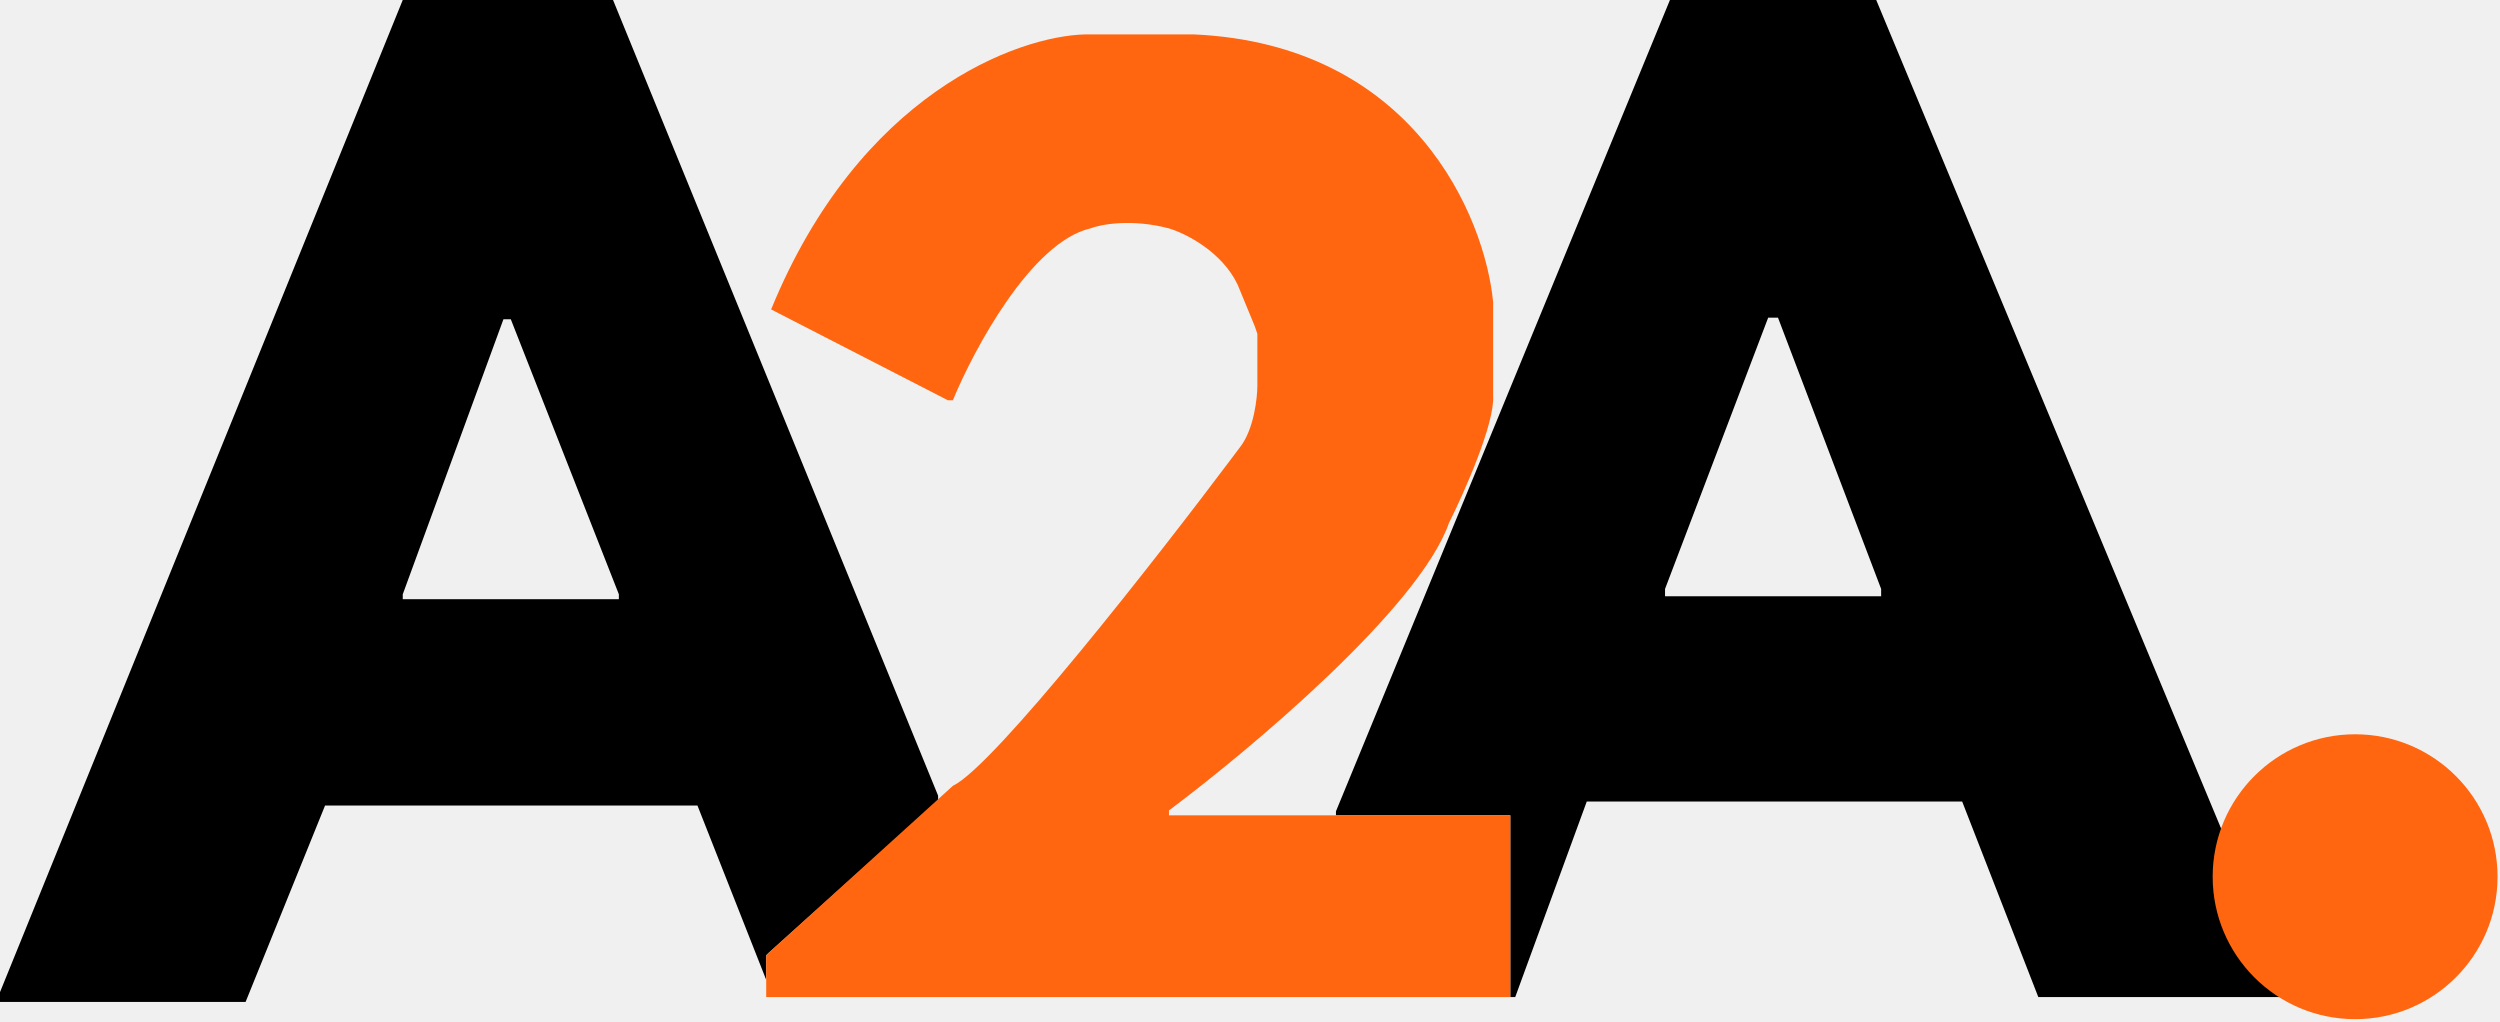
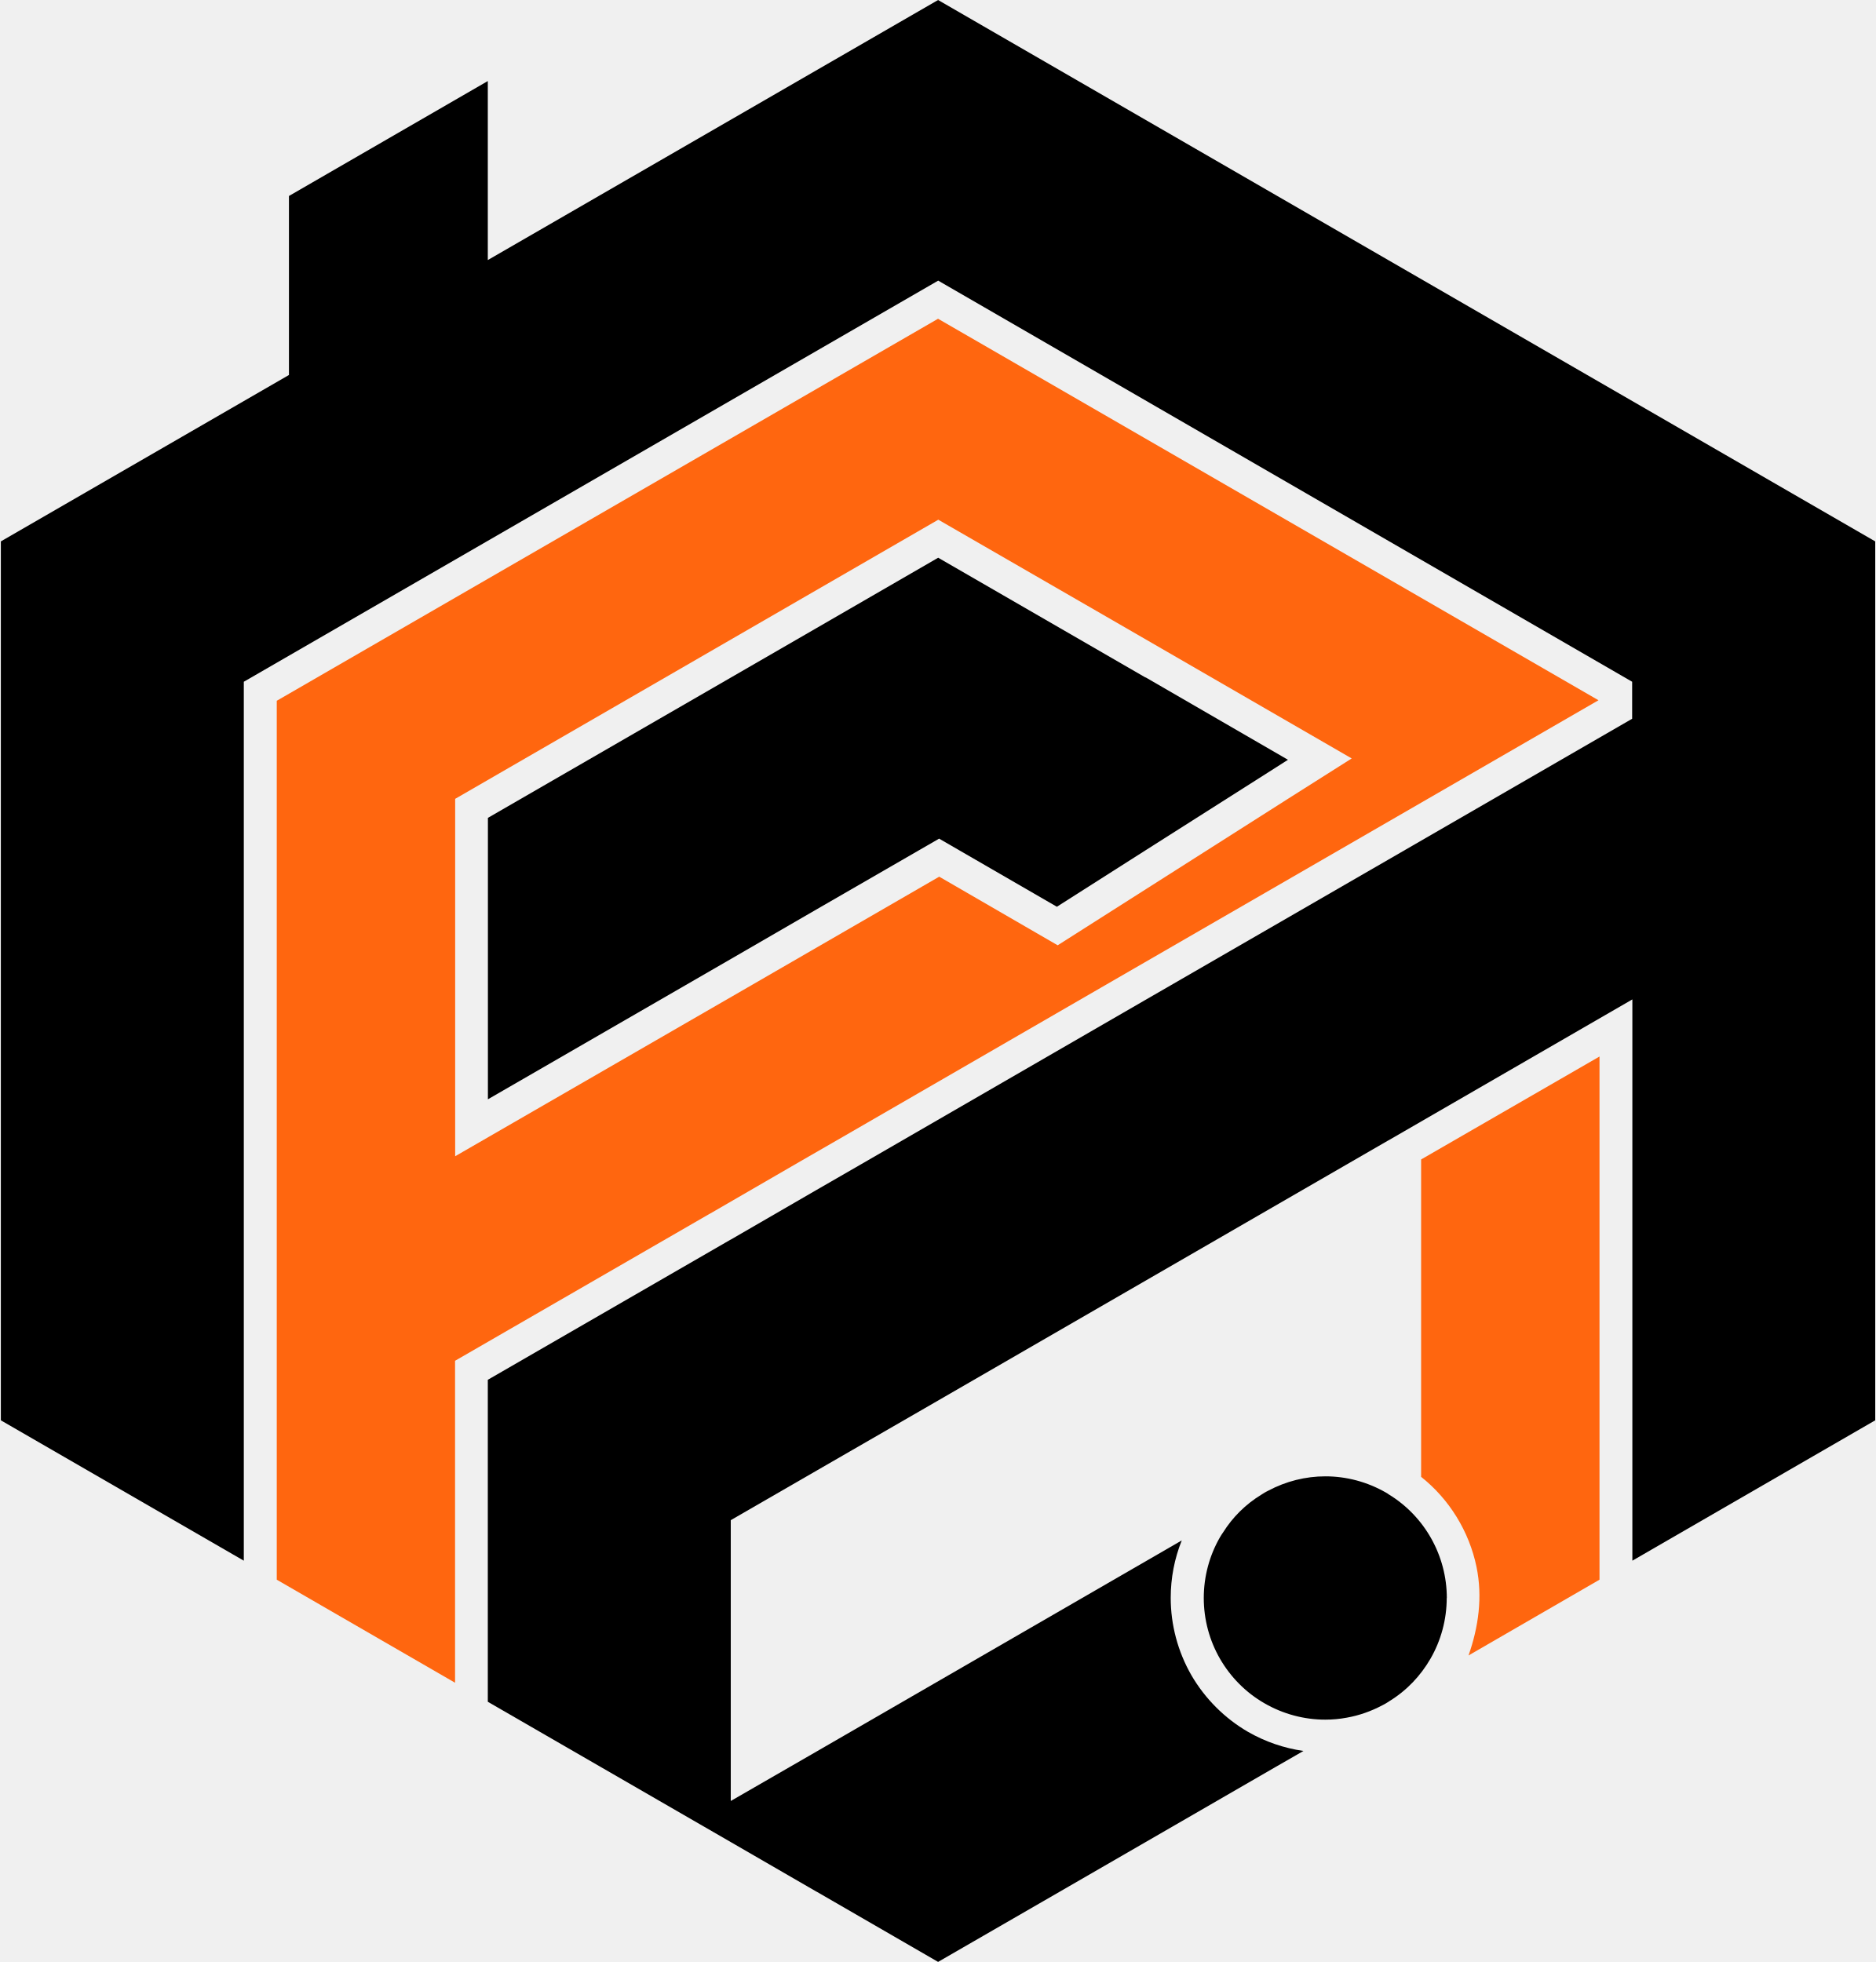
- <svg xmlns="http://www.w3.org/2000/svg" width="509" height="208" viewBox="0 0 509 208" fill="none">
-   <path fill-rule="evenodd" clip-rule="evenodd" d="M0 202L82 0H124.814L191 162V163L156.5 194L156 194.5V199.5L142 164H66.184L50 204H0V202ZM103 65H104L126 121V122H83H82V121L102.5 65H103Z" fill="black" />
-   <path fill-rule="evenodd" clip-rule="evenodd" d="M382 0L466.5 203H415L399.5 163.196H323.064L308.5 203H307.5V166H290H281.5H277H272V165.186L340 0H382ZM361 64.681H362L383 119.909V121.402H339V119.909L360 64.681H361Z" fill="black" />
-   <circle cx="479.5" cy="178.5" r="29" fill="#FF660F" />
-   <path d="M193 81.5L157 63C175 19 207.167 7.333 221 7H243C287.8 9 302.333 44.167 304 61.5V63.5V80.5C304.4 86.1 298.167 100.167 295 106.5C289 123.7 254.5 152.667 238 165V166H307.5V203H307H156.5H156V202.5V202V200.5V198.5V196V195V194.5L156.5 194L194 160C202.4 156 235.5 113.667 251 93L252.5 91C255.3 87.4 256 81 256 78.5V73.25V68L255.5 66.5L252 58C248.8 51.2 241.333 47.5 238 46.5C230.4 44.5 224.167 45.666 222 46.5C210 49.3 198.333 71 194 81.5H193Z" fill="#FF660F" />
+ <svg xmlns="http://www.w3.org/2000/svg" width="1488" height="1557" viewBox="0 0 1488 1557" fill="none">
+   <g clip-path="url(#clip0_89_52)">
+     <path d="M744.396 252.884L219.596 556.113V1253.61L361.061 1335.39V1079.89L563.752 962.85H563.834L635.059 921.594L669.073 901.991L895.779 770.923L924.466 754.355L1268.29 555.703L744.314 252.966L744.396 252.884ZM839.225 750.172L745.215 695.711L593.013 783.718L361.143 917.575V633.95L566.949 515.021L744.478 412.413L882.911 492.301L1072.49 601.88L1021.1 634.442L839.307 750.09L839.225 750.172Z" fill="#FF660F" />
+     <path d="M1269.11 838.426V1253.61L1165.19 1313.73C1173.06 1291.26 1176.5 1267.47 1171.5 1243.36C1165.68 1215.31 1149.94 1189.72 1127.57 1172V920.118L1269.11 838.426Z" fill="#FF660F" />
+     <path d="M1487.87 429.638V1127.14L1295.18 1238.52V793.151H1295.1L1101.58 905.026H1101.5L733.74 1117.54L648.009 1167L579.816 1206.37V1429.22L648.09 1389.85L840.782 1278.46L899.631 1244.43L908.892 1239.09L937.661 1222.44C931.841 1236.88 928.891 1252.38 928.891 1268.05C928.891 1289.45 934.546 1310.7 945.283 1329.4C956.102 1348.02 971.675 1363.6 990.198 1374.35C1003.89 1382.22 1018.8 1387.3 1034.21 1389.52L1011.67 1402.48L904.958 1464.16L840.782 1501.23L744.313 1556.92L648.009 1501.23H647.927L579.734 1461.78L387.043 1350.48V1094.98L579.652 983.766H579.734L648.009 944.232L682.023 924.629L908.728 793.561L937.415 776.993L1101.42 682.26L1295.01 570.384V541.021L744.395 222.701L193.449 541.021V1238.52L0.676 1127.14V429.638L229.267 297.585V155.527L387.043 64.32V206.379L744.313 0.017L1487.87 429.638Z" fill="black" />
+     <path d="M1005.93 1182.91L1000.69 1185.94C1001.51 1185.45 1002.33 1184.88 1003.23 1184.39C1004.13 1183.89 1005.03 1183.32 1005.93 1182.91Z" fill="#FF660F" />
+     <path d="M1021.92 602.946L1007 612.461L908.892 674.796L838.569 719.579L745.133 665.528L648.091 721.547L579.817 761.081L387.125 872.382V649.041L579.817 537.74L648.091 498.289L744.396 442.597L840.782 498.289L908.892 537.658V537.494L1021.92 602.946Z" fill="black" />
+     <path d="M1147.89 1268.05C1147.89 1285.27 1143.3 1301.92 1135.02 1316.27C1127.16 1329.89 1116.17 1341.54 1102.4 1349.99L1101.01 1350.89C1100.6 1351.13 1100.11 1351.38 1099.7 1351.71C1098.88 1352.12 1098.14 1352.61 1097.32 1353.02L1096.83 1353.27C1087.9 1358.02 1078.31 1361.39 1068.55 1363.11C1062.9 1364.17 1057.16 1364.67 1051.51 1364.67C1034.87 1364.67 1018.23 1360.32 1003.31 1351.71C988.313 1343.1 976.346 1330.79 967.986 1316.36C959.708 1302 955.118 1285.35 955.118 1268.13C955.118 1250.9 959.708 1234.25 967.986 1219.9C968.806 1218.59 969.543 1217.28 970.527 1215.96C977.985 1204.07 988.313 1193.74 1000.85 1186.11C1001.67 1185.62 1002.49 1185.04 1003.39 1184.55C1004.3 1184.06 1005.2 1183.48 1006.1 1183.07C1020.36 1175.45 1035.93 1171.59 1051.59 1171.59C1068.23 1171.59 1084.86 1175.94 1099.78 1184.55C1100.52 1184.88 1101.09 1185.37 1101.67 1185.78C1130.35 1203.17 1147.97 1234.5 1147.97 1268.21L1147.89 1268.05Z" fill="black" />
+   </g>
+   <defs>
+     <clipPath id="clip0_89_52">
+       <rect width="1487.19" height="1556.91" fill="white" transform="translate(0.675781 0.0166016)" />
+     </clipPath>
+   </defs>
</svg>
